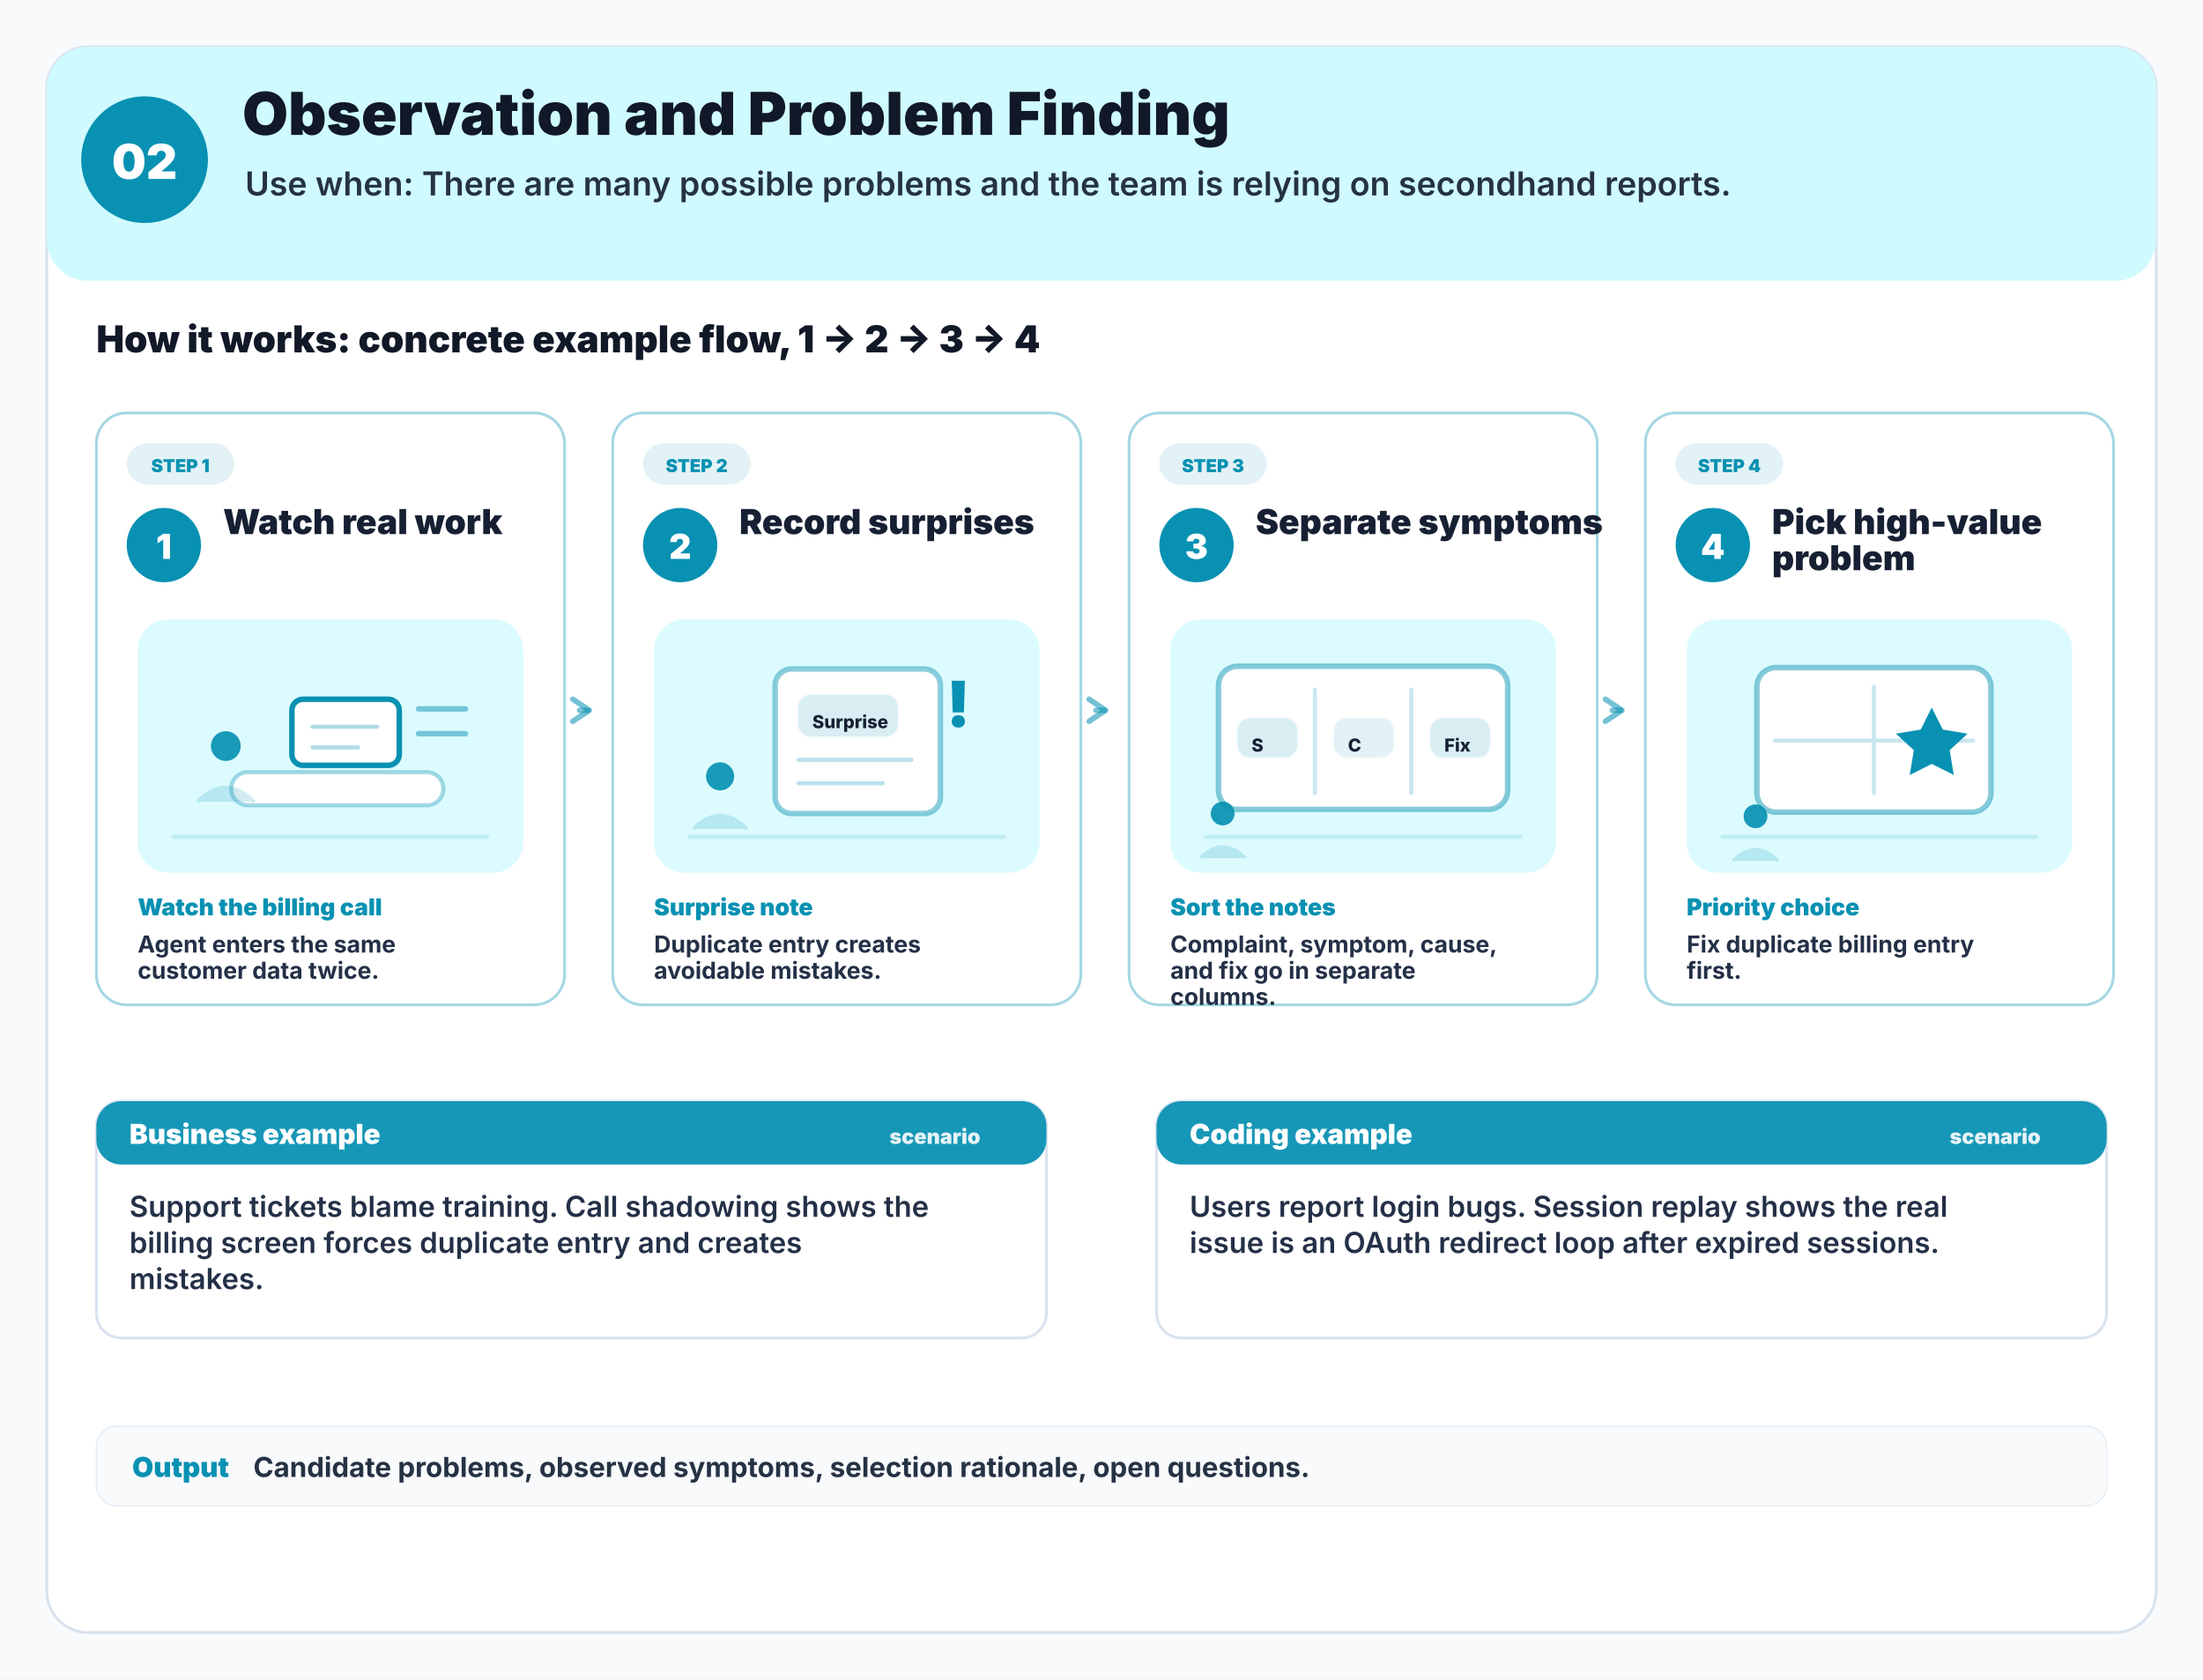
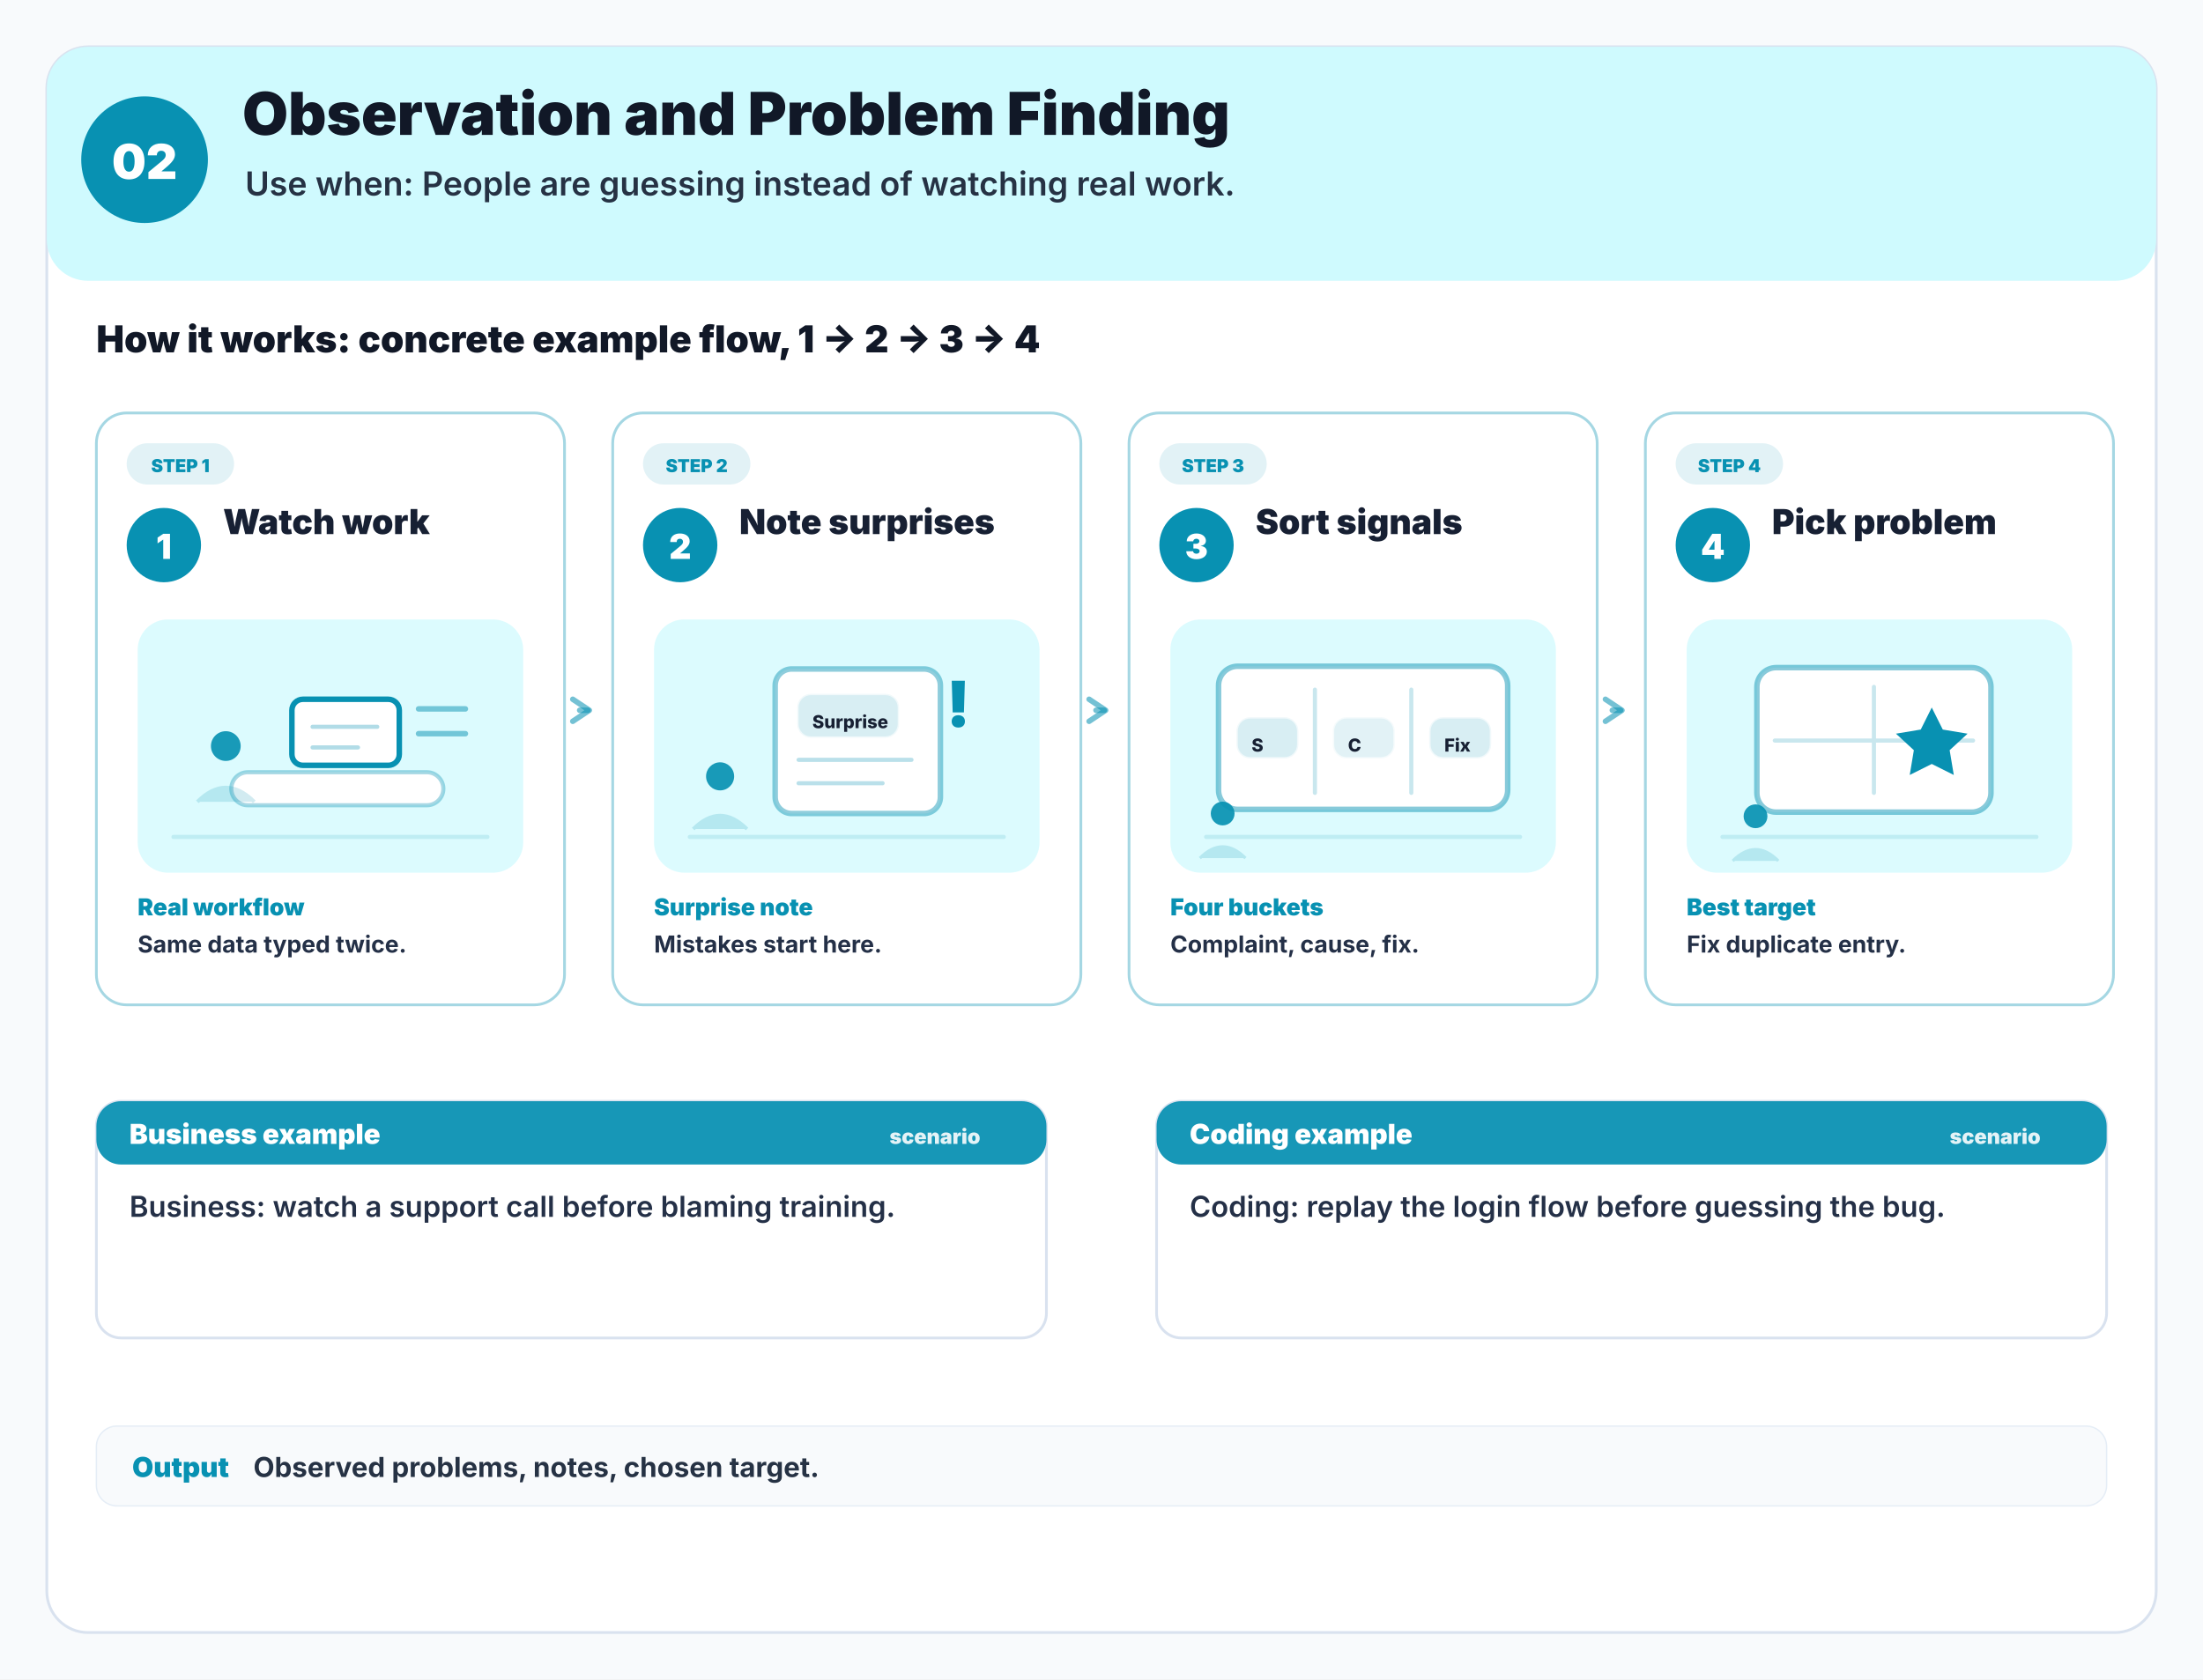
<svg xmlns="http://www.w3.org/2000/svg" width="1600" height="1220" viewBox="0 0 1600 1220" role="img" aria-labelledby="title desc">
  <style>
    .frame-card .frame-bg { transition: stroke-width 160ms ease, filter 160ms ease; }
    .frame-card:hover .frame-bg { stroke-width: 4; filter: url(#softShadow); }
    @media (prefers-reduced-motion: reduce) {
      .frame-card .frame-bg { transition: none; }
    }
  </style>
  <defs>
    <filter id="softShadow" x="-8%" y="-18%" width="116%" height="140%">
      <feDropShadow dx="0" dy="8" stdDeviation="8" flood-color="#0f172a" flood-opacity="0.13" />
    </filter>
  </defs>
  <rect width="1600" height="1220" fill="#f8fafc" />
  <rect x="34" y="34" width="1532" height="1152" rx="30" fill="#ffffff" stroke="#d9e2ef" stroke-width="2" />
  <rect x="34" y="34" width="1532" height="170" rx="30" fill="#cffafe" />
  <circle cx="105" cy="116" r="46" fill="#0891b2" />
  <text x="105" y="130" text-anchor="middle" font-size="35" font-weight="900" fill="#ffffff" font-family="Inter, ui-sans-serif, system-ui">02</text>
  <text x="176" y="98" font-size="43" font-weight="900" fill="#111827" font-family="Inter, ui-sans-serif, system-ui">Observation and Problem Finding</text>
  <text x="178" y="142" text-anchor="start" font-size="24" font-weight="610" fill="#263244" font-family="Inter, ui-sans-serif, system-ui, -apple-system, BlinkMacSystemFont, Segoe UI, Arial, sans-serif">
-     <tspan x="178" dy="0">Use when: There are many possible problems and the team is relying on secondhand reports.</tspan>
+     <tspan x="178" dy="0">Use when: People are guessing instead of watching real work.</tspan>
  </text>
  <text x="70" y="256" font-size="27" font-weight="900" fill="#111827" font-family="Inter, ui-sans-serif, system-ui">How it works: concrete example flow, 1 -&gt; 2 -&gt; 3 -&gt; 4</text>
  <g class="frame-card">
    <rect class="frame-bg" x="70" y="300" width="340" height="430" rx="22" fill="#ffffff" stroke="#0891b2" stroke-opacity="0.36" stroke-width="2" />
    <rect x="92" y="322" width="78" height="30" rx="15" fill="#0891b2" opacity="0.12" />
    <text x="131" y="343" text-anchor="middle" font-size="13" font-weight="900" fill="#0891b2" letter-spacing="0" font-family="Inter, ui-sans-serif, system-ui">STEP 1</text>
    <circle cx="119" cy="396" r="27" fill="#0891b2" />
    <text x="119" y="406" text-anchor="middle" font-size="25" font-weight="900" fill="#ffffff" font-family="Inter, ui-sans-serif, system-ui">1</text>
    <text x="162" y="388" text-anchor="start" font-size="25" font-weight="880" fill="#172033" font-family="Inter, ui-sans-serif, system-ui, -apple-system, BlinkMacSystemFont, Segoe UI, Arial, sans-serif">
-       <tspan x="162" dy="0">Watch real work</tspan>
+       <tspan x="162" dy="0">Watch work</tspan>
    </text>
    <g class="step-art">
      <rect x="100" y="450" width="280" height="184" rx="22" fill="#cffafe" opacity="0.72" />
      <g transform="translate(100, 450)">
        <rect x="68" y="111" width="154" height="24" rx="12" fill="#ffffff" stroke="#0891b2" stroke-opacity="0.35" stroke-width="3" />
        <circle cx="64" cy="92" r="10.8" fill="#0891b2" opacity="0.92" />
        <path d="M 43.3 132.5 Q 64 111.8 84.7 132.5" fill="#0891b2" opacity="0.18" stroke="#0891b2" stroke-width="2.7" />
        <rect x="112" y="58" width="78" height="48" rx="8" fill="#ffffff" stroke="#0891b2" stroke-width="4" />
        <path d="M 127 78 H 174 M 127 93 H 160" stroke="#0891b2" stroke-width="3" stroke-linecap="round" stroke-linejoin="round" fill="none" opacity="0.32" />
        <path d="M 204 65 H 238 M 204 83 H 238" stroke="#0891b2" stroke-width="4" stroke-linecap="round" stroke-linejoin="round" fill="none" opacity="0.5" />
      </g>
      <path d="M 126 608 H 354" stroke="#0891b2" stroke-width="3" stroke-linecap="round" stroke-linejoin="round" fill="none" opacity="0.14" />
    </g>
    <text x="100" y="665" text-anchor="start" font-size="17" font-weight="900" fill="#0891b2" font-family="Inter, ui-sans-serif, system-ui, -apple-system, BlinkMacSystemFont, Segoe UI, Arial, sans-serif">
-       <tspan x="100" dy="0">Watch the billing call</tspan>
+       <tspan x="100" dy="0">Real workflow</tspan>
    </text>
    <text x="100" y="692" text-anchor="start" font-size="17" font-weight="650" fill="#243047" font-family="Inter, ui-sans-serif, system-ui, -apple-system, BlinkMacSystemFont, Segoe UI, Arial, sans-serif">
-       <tspan x="100" dy="0">Agent enters the same</tspan>
-       <tspan x="100" dy="19.04">customer data twice.</tspan>
+       <tspan x="100" dy="0">Same data typed twice.</tspan>
    </text>
  </g>
  <g class="frame-card">
    <rect class="frame-bg" x="445" y="300" width="340" height="430" rx="22" fill="#ffffff" stroke="#0891b2" stroke-opacity="0.36" stroke-width="2" />
    <rect x="467" y="322" width="78" height="30" rx="15" fill="#0891b2" opacity="0.12" />
    <text x="506" y="343" text-anchor="middle" font-size="13" font-weight="900" fill="#0891b2" letter-spacing="0" font-family="Inter, ui-sans-serif, system-ui">STEP 2</text>
    <circle cx="494" cy="396" r="27" fill="#0891b2" />
    <text x="494" y="406" text-anchor="middle" font-size="25" font-weight="900" fill="#ffffff" font-family="Inter, ui-sans-serif, system-ui">2</text>
    <text x="537" y="388" text-anchor="start" font-size="25" font-weight="880" fill="#172033" font-family="Inter, ui-sans-serif, system-ui, -apple-system, BlinkMacSystemFont, Segoe UI, Arial, sans-serif">
-       <tspan x="537" dy="0">Record surprises</tspan>
+       <tspan x="537" dy="0">Note surprises</tspan>
    </text>
    <g class="step-art">
      <rect x="475" y="450" width="280" height="184" rx="22" fill="#cffafe" opacity="0.72" />
      <g transform="translate(475, 450)">
        <circle cx="48" cy="114" r="10.2" fill="#0891b2" opacity="0.92" />
        <path d="M 28.45 152.25 Q 48 132.7 67.55 152.25" fill="#0891b2" opacity="0.18" stroke="#0891b2" stroke-width="2.55" />
        <rect x="88" y="36" width="120" height="105" rx="12" fill="#ffffff" stroke="#0891b2" stroke-opacity="0.45" stroke-width="4" />
        <rect x="105" y="55" width="72" height="30" rx="9" fill="#0891b2" opacity="0.16" stroke="#0891b2" stroke-opacity="0.35" stroke-width="2" />
        <text x="115" y="79" text-anchor="start" font-size="13" font-weight="800" fill="#172033" font-family="Inter, ui-sans-serif, system-ui, -apple-system, BlinkMacSystemFont, Segoe UI, Arial, sans-serif">
          <tspan x="115" dy="0">Surprise</tspan>
        </text>
        <path d="M 105 102 H 187 M 105 119 H 166" stroke="#0891b2" stroke-width="3" stroke-linecap="round" stroke-linejoin="round" fill="none" opacity="0.28" />
        <text x="221" y="78" text-anchor="middle" font-size="46" font-weight="900" fill="#0891b2" font-family="Inter, ui-sans-serif">!</text>
      </g>
      <path d="M 501 608 H 729" stroke="#0891b2" stroke-width="3" stroke-linecap="round" stroke-linejoin="round" fill="none" opacity="0.14" />
    </g>
    <text x="475" y="665" text-anchor="start" font-size="17" font-weight="900" fill="#0891b2" font-family="Inter, ui-sans-serif, system-ui, -apple-system, BlinkMacSystemFont, Segoe UI, Arial, sans-serif">
      <tspan x="475" dy="0">Surprise note</tspan>
    </text>
    <text x="475" y="692" text-anchor="start" font-size="17" font-weight="650" fill="#243047" font-family="Inter, ui-sans-serif, system-ui, -apple-system, BlinkMacSystemFont, Segoe UI, Arial, sans-serif">
-       <tspan x="475" dy="0">Duplicate entry creates</tspan>
-       <tspan x="475" dy="19.04">avoidable mistakes.</tspan>
+       <tspan x="475" dy="0">Mistakes start here.</tspan>
    </text>
  </g>
  <g class="frame-card">
    <rect class="frame-bg" x="820" y="300" width="340" height="430" rx="22" fill="#ffffff" stroke="#0891b2" stroke-opacity="0.36" stroke-width="2" />
    <rect x="842" y="322" width="78" height="30" rx="15" fill="#0891b2" opacity="0.12" />
    <text x="881" y="343" text-anchor="middle" font-size="13" font-weight="900" fill="#0891b2" letter-spacing="0" font-family="Inter, ui-sans-serif, system-ui">STEP 3</text>
    <circle cx="869" cy="396" r="27" fill="#0891b2" />
    <text x="869" y="406" text-anchor="middle" font-size="25" font-weight="900" fill="#ffffff" font-family="Inter, ui-sans-serif, system-ui">3</text>
    <text x="912" y="388" text-anchor="start" font-size="25" font-weight="880" fill="#172033" font-family="Inter, ui-sans-serif, system-ui, -apple-system, BlinkMacSystemFont, Segoe UI, Arial, sans-serif">
-       <tspan x="912" dy="0">Separate symptoms</tspan>
+       <tspan x="912" dy="0">Sort signals</tspan>
    </text>
    <g class="step-art">
      <rect x="850" y="450" width="280" height="184" rx="22" fill="#cffafe" opacity="0.72" />
      <g transform="translate(850, 450)">
        <rect x="35" y="34" width="210" height="104" rx="14" fill="#ffffff" stroke="#0891b2" stroke-opacity="0.48" stroke-width="4" />
        <path d="M 105 51 V 126 M 175 51 V 126" stroke="#0891b2" stroke-width="3" stroke-linecap="round" stroke-linejoin="round" fill="none" opacity="0.22" />
        <rect x="49" y="72" width="43" height="28" rx="9" fill="#0891b2" opacity="0.16" stroke="#0891b2" stroke-opacity="0.35" stroke-width="2" />
        <text x="59" y="96" text-anchor="start" font-size="13" font-weight="800" fill="#172033" font-family="Inter, ui-sans-serif, system-ui, -apple-system, BlinkMacSystemFont, Segoe UI, Arial, sans-serif">
          <tspan x="59" dy="0">S</tspan>
        </text>
        <rect x="119" y="72" width="43" height="28" rx="9" fill="#0891b2" opacity="0.12" stroke="#0891b2" stroke-opacity="0.35" stroke-width="2" />
        <text x="129" y="96" text-anchor="start" font-size="13" font-weight="800" fill="#172033" font-family="Inter, ui-sans-serif, system-ui, -apple-system, BlinkMacSystemFont, Segoe UI, Arial, sans-serif">
          <tspan x="129" dy="0">C</tspan>
        </text>
        <rect x="189" y="72" width="43" height="28" rx="9" fill="#0891b2" opacity="0.16" stroke="#0891b2" stroke-opacity="0.35" stroke-width="2" />
        <text x="199" y="96" text-anchor="start" font-size="13" font-weight="800" fill="#172033" font-family="Inter, ui-sans-serif, system-ui, -apple-system, BlinkMacSystemFont, Segoe UI, Arial, sans-serif">
          <tspan x="199" dy="0">Fix</tspan>
        </text>
        <circle cx="38" cy="141" r="8.64" fill="#0891b2" opacity="0.92" />
        <path d="M 21.44 173.4 Q 38 156.84 54.56 173.4" fill="#0891b2" opacity="0.18" stroke="#0891b2" stroke-width="2.16" />
      </g>
      <path d="M 876 608 H 1104" stroke="#0891b2" stroke-width="3" stroke-linecap="round" stroke-linejoin="round" fill="none" opacity="0.14" />
    </g>
    <text x="850" y="665" text-anchor="start" font-size="17" font-weight="900" fill="#0891b2" font-family="Inter, ui-sans-serif, system-ui, -apple-system, BlinkMacSystemFont, Segoe UI, Arial, sans-serif">
-       <tspan x="850" dy="0">Sort the notes</tspan>
+       <tspan x="850" dy="0">Four buckets</tspan>
    </text>
    <text x="850" y="692" text-anchor="start" font-size="17" font-weight="650" fill="#243047" font-family="Inter, ui-sans-serif, system-ui, -apple-system, BlinkMacSystemFont, Segoe UI, Arial, sans-serif">
-       <tspan x="850" dy="0">Complaint, symptom, cause,</tspan>
-       <tspan x="850" dy="19.04">and fix go in separate</tspan>
-       <tspan x="850" dy="19.04">columns.</tspan>
+       <tspan x="850" dy="0">Complaint, cause, fix.</tspan>
    </text>
  </g>
  <g class="frame-card">
    <rect class="frame-bg" x="1195" y="300" width="340" height="430" rx="22" fill="#ffffff" stroke="#0891b2" stroke-opacity="0.36" stroke-width="2" />
    <rect x="1217" y="322" width="78" height="30" rx="15" fill="#0891b2" opacity="0.12" />
    <text x="1256" y="343" text-anchor="middle" font-size="13" font-weight="900" fill="#0891b2" letter-spacing="0" font-family="Inter, ui-sans-serif, system-ui">STEP 4</text>
    <circle cx="1244" cy="396" r="27" fill="#0891b2" />
    <text x="1244" y="406" text-anchor="middle" font-size="25" font-weight="900" fill="#ffffff" font-family="Inter, ui-sans-serif, system-ui">4</text>
    <text x="1287" y="388" text-anchor="start" font-size="25" font-weight="880" fill="#172033" font-family="Inter, ui-sans-serif, system-ui, -apple-system, BlinkMacSystemFont, Segoe UI, Arial, sans-serif">
-       <tspan x="1287" dy="0">Pick high-value</tspan>
-       <tspan x="1287" dy="26.25">problem</tspan>
+       <tspan x="1287" dy="0">Pick problem</tspan>
    </text>
    <g class="step-art">
      <rect x="1225" y="450" width="280" height="184" rx="22" fill="#cffafe" opacity="0.72" />
      <g transform="translate(1225, 450)">
        <rect x="51" y="35" width="170" height="105" rx="14" fill="#ffffff" stroke="#0891b2" stroke-opacity="0.48" stroke-width="4" />
        <path d="M 136 49 V 126 M 64 88 H 208" stroke="#0891b2" stroke-width="3" stroke-linecap="round" stroke-linejoin="round" fill="none" opacity="0.22" />
        <path d="M 178 64 L 186 80 L 204 83 L 191 95 L 194 113 L 178 105 L 162 113 L 165 95 L 152 83 L 170 80 Z" fill="#0891b2" />
        <circle cx="50" cy="143" r="8.64" fill="#0891b2" opacity="0.92" />
        <path d="M 33.44 175.4 Q 50 158.84 66.56 175.4" fill="#0891b2" opacity="0.18" stroke="#0891b2" stroke-width="2.16" />
      </g>
      <path d="M 1251 608 H 1479" stroke="#0891b2" stroke-width="3" stroke-linecap="round" stroke-linejoin="round" fill="none" opacity="0.14" />
    </g>
    <text x="1225" y="665" text-anchor="start" font-size="17" font-weight="900" fill="#0891b2" font-family="Inter, ui-sans-serif, system-ui, -apple-system, BlinkMacSystemFont, Segoe UI, Arial, sans-serif">
-       <tspan x="1225" dy="0">Priority choice</tspan>
+       <tspan x="1225" dy="0">Best target</tspan>
    </text>
    <text x="1225" y="692" text-anchor="start" font-size="17" font-weight="650" fill="#243047" font-family="Inter, ui-sans-serif, system-ui, -apple-system, BlinkMacSystemFont, Segoe UI, Arial, sans-serif">
-       <tspan x="1225" dy="0">Fix duplicate billing entry</tspan>
-       <tspan x="1225" dy="19.04">first.</tspan>
+       <tspan x="1225" dy="0">Fix duplicate entry.</tspan>
    </text>
  </g>
  <path d="M 421 516 H 427" stroke="#0891b2" stroke-width="4" stroke-linecap="round" opacity="0.56" />
  <path d="M 416 508 L 428 516 L 416 524" fill="none" stroke="#0891b2" stroke-width="4" stroke-linecap="round" stroke-linejoin="round" opacity="0.56" />
  <path d="M 796 516 H 802" stroke="#0891b2" stroke-width="4" stroke-linecap="round" opacity="0.56" />
  <path d="M 791 508 L 803 516 L 791 524" fill="none" stroke="#0891b2" stroke-width="4" stroke-linecap="round" stroke-linejoin="round" opacity="0.56" />
  <path d="M 1171 516 H 1177" stroke="#0891b2" stroke-width="4" stroke-linecap="round" opacity="0.56" />
  <path d="M 1166 508 L 1178 516 L 1166 524" fill="none" stroke="#0891b2" stroke-width="4" stroke-linecap="round" stroke-linejoin="round" opacity="0.56" />
  <rect x="70" y="800" width="690" height="172" rx="18" fill="#ffffff" stroke="#d9e2ef" stroke-width="2" />
  <rect x="70" y="800" width="690" height="46" rx="18" fill="#0891b2" opacity="0.94" />
  <text x="94" y="831" font-size="20" font-weight="850" fill="#ffffff" font-family="Inter, ui-sans-serif, system-ui">Business example</text>
  <text x="712" y="831" text-anchor="end" font-size="15" font-weight="850" fill="#ffffff" opacity="0.88" font-family="Inter, ui-sans-serif, system-ui">scenario</text>
  <text x="94" y="884" text-anchor="start" font-size="21" font-weight="620" fill="#243047" font-family="Inter, ui-sans-serif, system-ui, -apple-system, BlinkMacSystemFont, Segoe UI, Arial, sans-serif">
-     <tspan x="94" dy="0">Support tickets blame training. Call shadowing shows the</tspan>
-     <tspan x="94" dy="26.25">billing screen forces duplicate entry and creates</tspan>
-     <tspan x="94" dy="26.25">mistakes.</tspan>
+     <tspan x="94" dy="0">Business: watch a support call before blaming training.</tspan>
  </text>
  <rect x="840" y="800" width="690" height="172" rx="18" fill="#ffffff" stroke="#d9e2ef" stroke-width="2" />
  <rect x="840" y="800" width="690" height="46" rx="18" fill="#0891b2" opacity="0.94" />
  <text x="864" y="831" font-size="20" font-weight="850" fill="#ffffff" font-family="Inter, ui-sans-serif, system-ui">Coding example</text>
  <text x="1482" y="831" text-anchor="end" font-size="15" font-weight="850" fill="#ffffff" opacity="0.88" font-family="Inter, ui-sans-serif, system-ui">scenario</text>
  <text x="864" y="884" text-anchor="start" font-size="21" font-weight="620" fill="#243047" font-family="Inter, ui-sans-serif, system-ui, -apple-system, BlinkMacSystemFont, Segoe UI, Arial, sans-serif">
-     <tspan x="864" dy="0">Users report login bugs. Session replay shows the real</tspan>
-     <tspan x="864" dy="26.25">issue is an OAuth redirect loop after expired sessions.</tspan>
+     <tspan x="864" dy="0">Coding: replay the login flow before guessing the bug.</tspan>
  </text>
  <rect x="70" y="1036" width="1460" height="58" rx="15" fill="#f8fafc" stroke="#e5edf6" />
  <text x="96" y="1073" font-size="20" font-weight="900" fill="#0891b2" font-family="Inter, ui-sans-serif, system-ui">Output</text>
  <text x="184" y="1073" text-anchor="start" font-size="20" font-weight="700" fill="#263244" font-family="Inter, ui-sans-serif, system-ui, -apple-system, BlinkMacSystemFont, Segoe UI, Arial, sans-serif">
-     <tspan x="184" dy="0">Candidate problems, observed symptoms, selection rationale, open questions.</tspan>
+     <tspan x="184" dy="0">Observed problems, notes, chosen target.</tspan>
  </text>
</svg>
